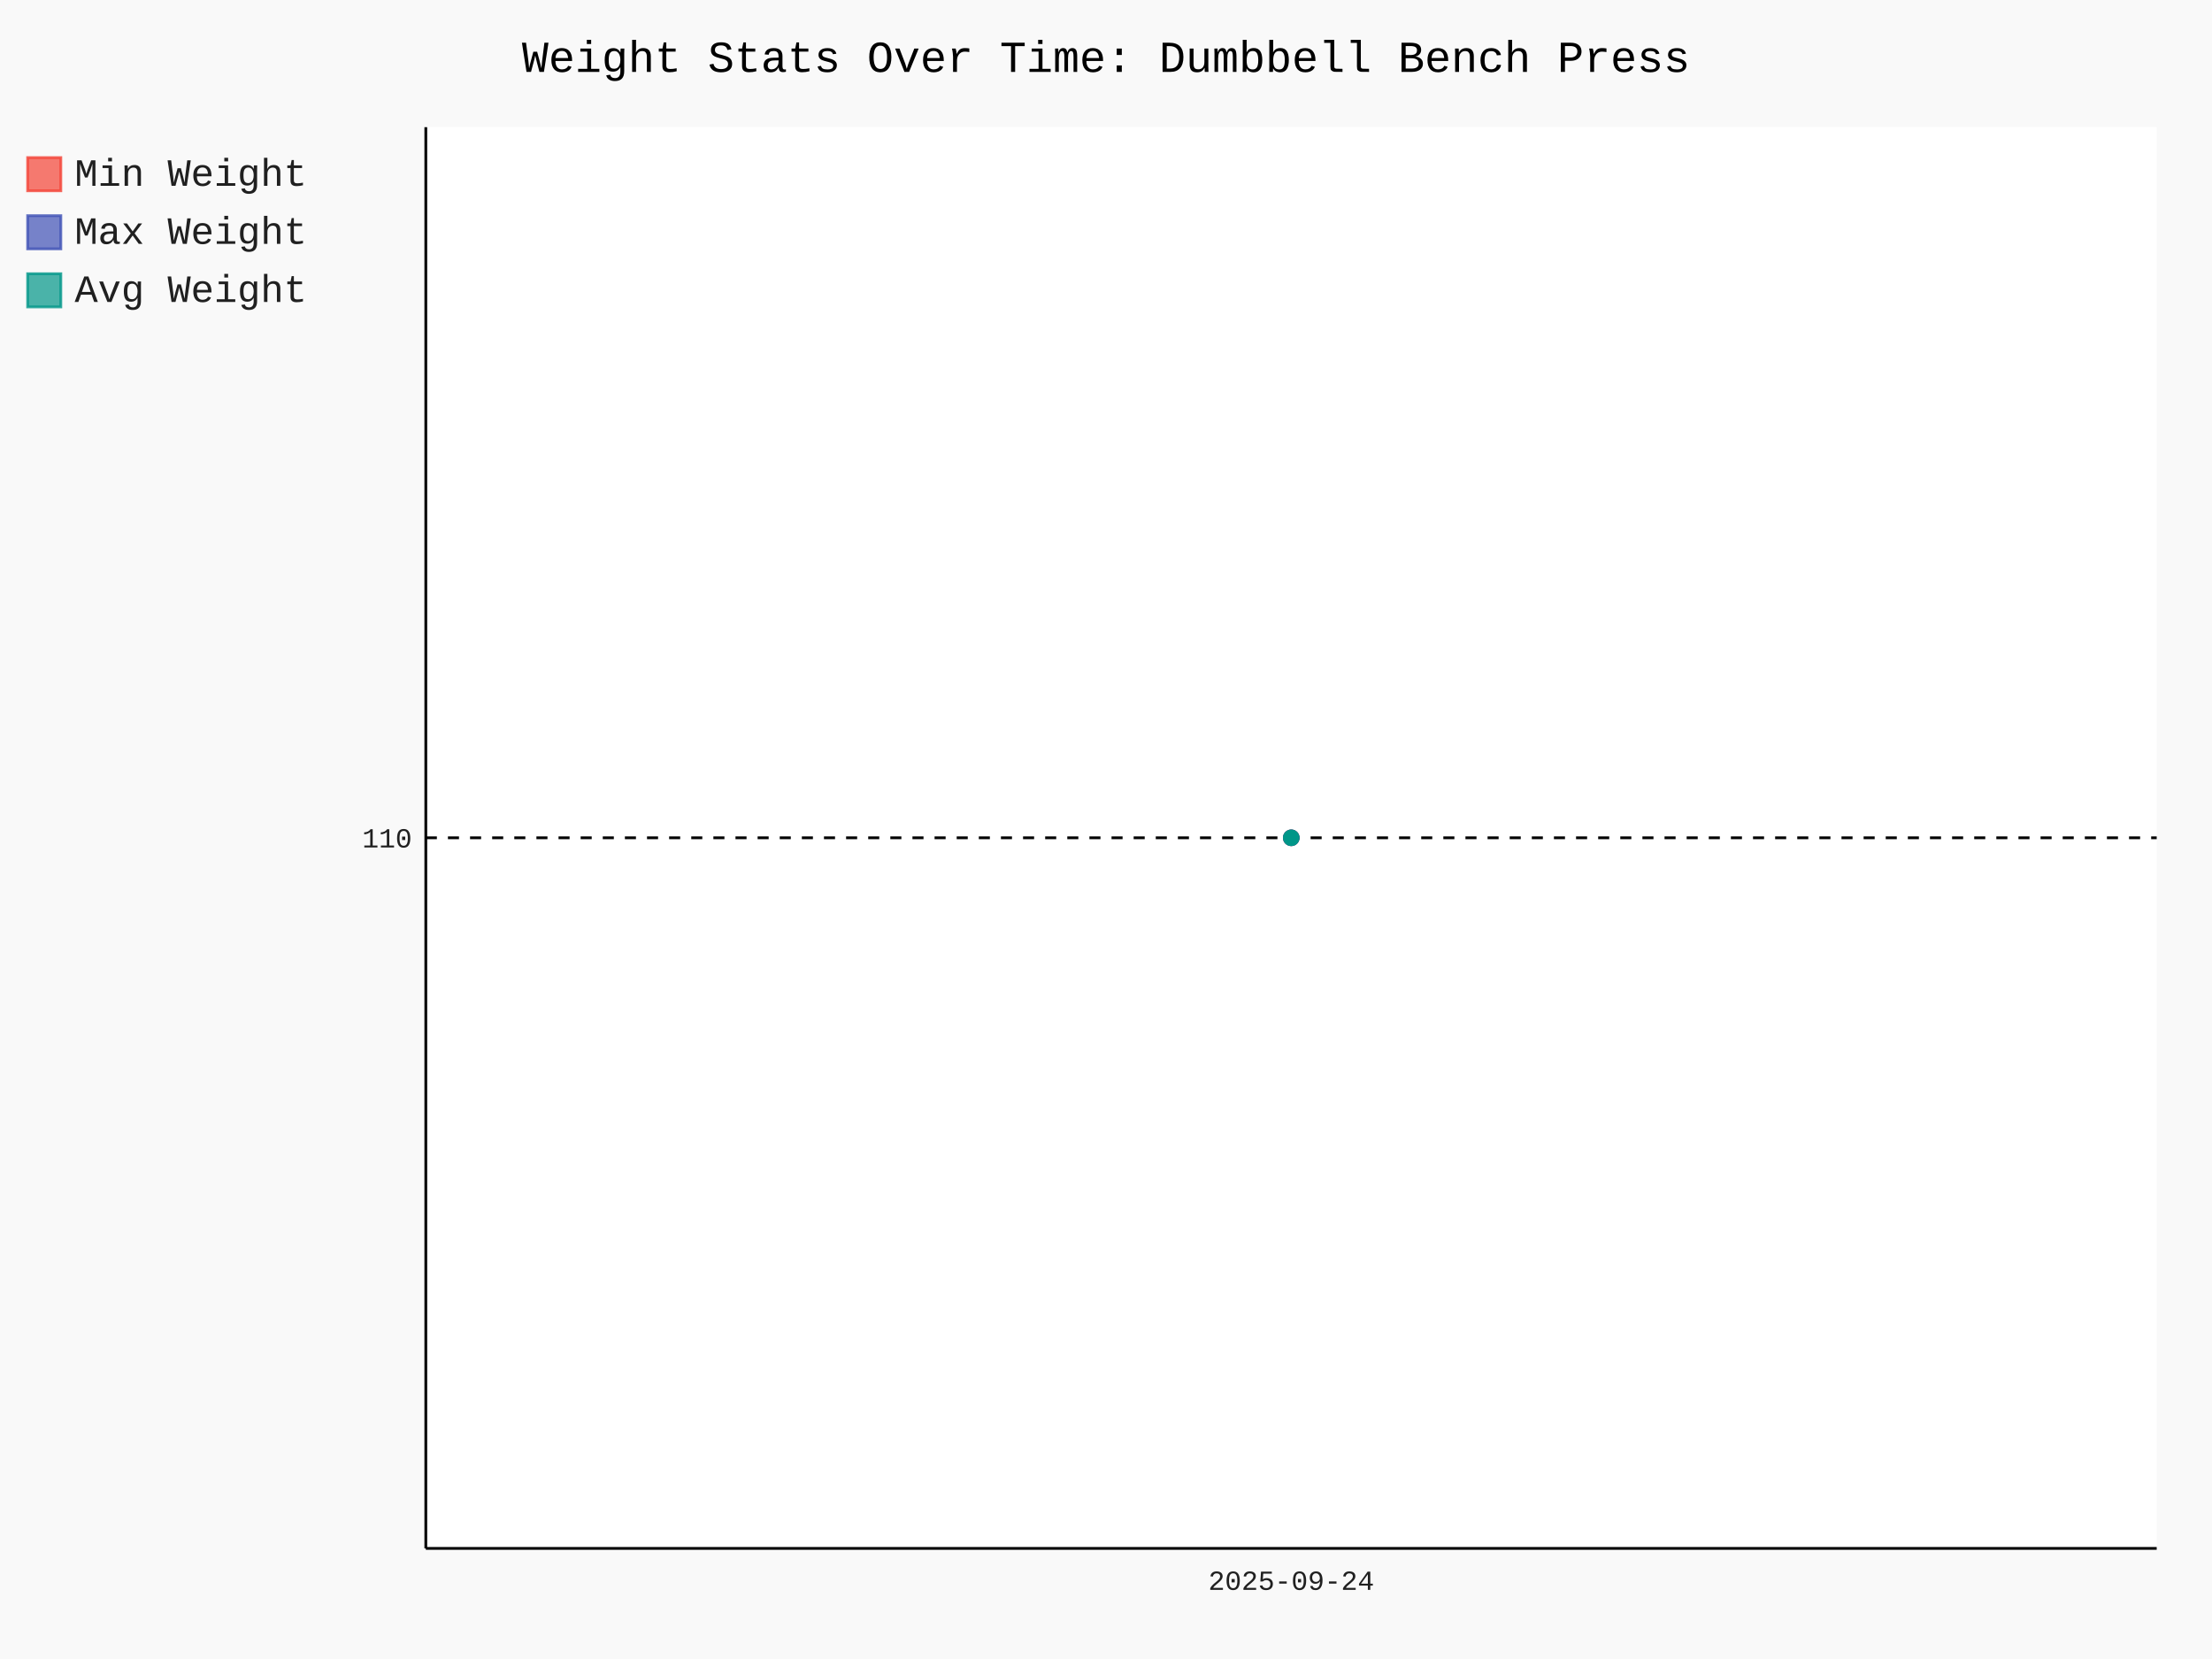
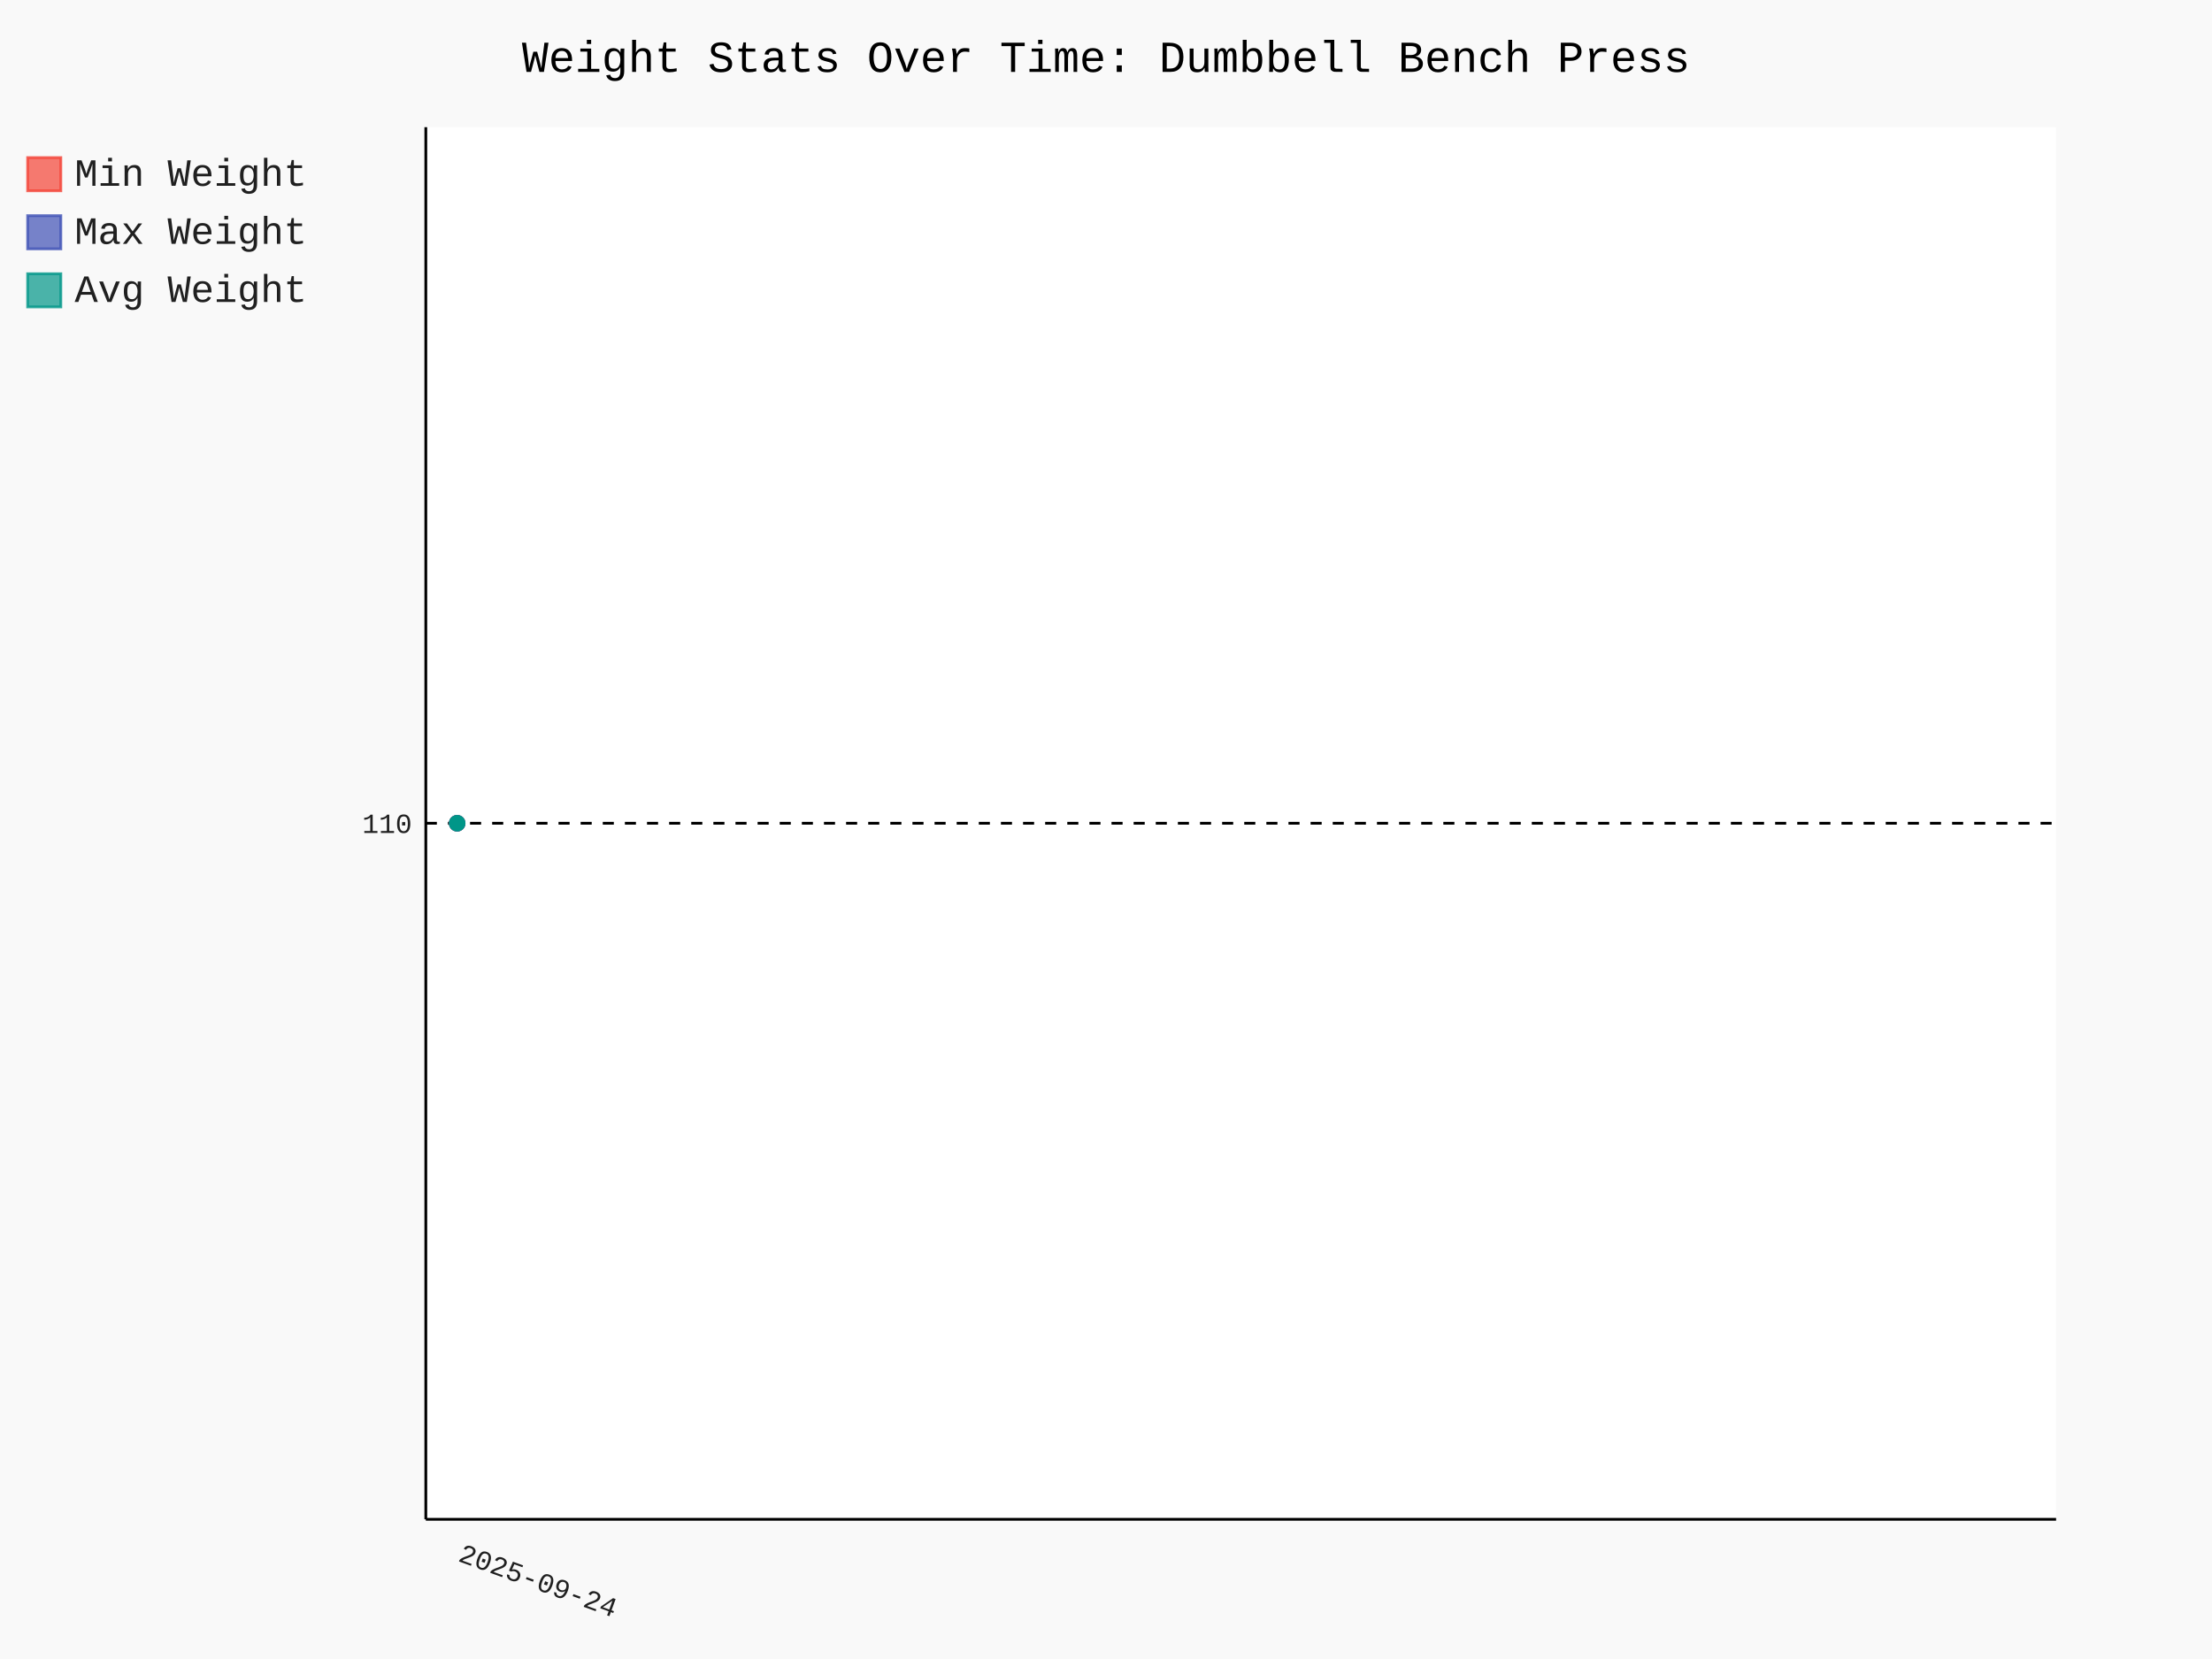
- <svg xmlns="http://www.w3.org/2000/svg" id="chart-bed498fa-913b-47bf-b1f5-f109979a5def" class="pygal-chart" viewBox="0 0 800 600">
+ <svg xmlns="http://www.w3.org/2000/svg" id="chart-354b71a7-85ce-4b01-a97b-8697247d68c0" class="pygal-chart" viewBox="0 0 800 600">
  <defs>
-     <style type="text/css">#chart-bed498fa-913b-47bf-b1f5-f109979a5def{-webkit-user-select:none;-webkit-font-smoothing:antialiased;font-family:Consolas,"Liberation Mono",Menlo,Courier,monospace}#chart-bed498fa-913b-47bf-b1f5-f109979a5def .title{font-family:Consolas,"Liberation Mono",Menlo,Courier,monospace;font-size:16px}#chart-bed498fa-913b-47bf-b1f5-f109979a5def .legends .legend text{font-family:Consolas,"Liberation Mono",Menlo,Courier,monospace;font-size:14px}#chart-bed498fa-913b-47bf-b1f5-f109979a5def .axis text{font-family:Consolas,"Liberation Mono",Menlo,Courier,monospace;font-size:10px}#chart-bed498fa-913b-47bf-b1f5-f109979a5def .axis text.major{font-family:Consolas,"Liberation Mono",Menlo,Courier,monospace;font-size:10px}#chart-bed498fa-913b-47bf-b1f5-f109979a5def .text-overlay text.value{font-family:Consolas,"Liberation Mono",Menlo,Courier,monospace;font-size:16px}#chart-bed498fa-913b-47bf-b1f5-f109979a5def .text-overlay text.label{font-family:Consolas,"Liberation Mono",Menlo,Courier,monospace;font-size:10px}#chart-bed498fa-913b-47bf-b1f5-f109979a5def .tooltip{font-family:Consolas,"Liberation Mono",Menlo,Courier,monospace;font-size:14px}#chart-bed498fa-913b-47bf-b1f5-f109979a5def text.no_data{font-family:Consolas,"Liberation Mono",Menlo,Courier,monospace;font-size:64px}
- #chart-bed498fa-913b-47bf-b1f5-f109979a5def{background-color:rgba(249,249,249,1)}#chart-bed498fa-913b-47bf-b1f5-f109979a5def path,#chart-bed498fa-913b-47bf-b1f5-f109979a5def line,#chart-bed498fa-913b-47bf-b1f5-f109979a5def rect,#chart-bed498fa-913b-47bf-b1f5-f109979a5def circle{-webkit-transition:150ms;-moz-transition:150ms;transition:150ms}#chart-bed498fa-913b-47bf-b1f5-f109979a5def .graph &gt; .background{fill:rgba(249,249,249,1)}#chart-bed498fa-913b-47bf-b1f5-f109979a5def .plot &gt; .background{fill:rgba(255,255,255,1)}#chart-bed498fa-913b-47bf-b1f5-f109979a5def .graph{fill:rgba(0,0,0,.87)}#chart-bed498fa-913b-47bf-b1f5-f109979a5def text.no_data{fill:rgba(0,0,0,1)}#chart-bed498fa-913b-47bf-b1f5-f109979a5def .title{fill:rgba(0,0,0,1)}#chart-bed498fa-913b-47bf-b1f5-f109979a5def .legends .legend text{fill:rgba(0,0,0,.87)}#chart-bed498fa-913b-47bf-b1f5-f109979a5def .legends .legend:hover text{fill:rgba(0,0,0,1)}#chart-bed498fa-913b-47bf-b1f5-f109979a5def .axis .line{stroke:rgba(0,0,0,1)}#chart-bed498fa-913b-47bf-b1f5-f109979a5def .axis .guide.line{stroke:rgba(0,0,0,.54)}#chart-bed498fa-913b-47bf-b1f5-f109979a5def .axis .major.line{stroke:rgba(0,0,0,.87)}#chart-bed498fa-913b-47bf-b1f5-f109979a5def .axis text.major{fill:rgba(0,0,0,1)}#chart-bed498fa-913b-47bf-b1f5-f109979a5def .axis.y .guides:hover .guide.line,#chart-bed498fa-913b-47bf-b1f5-f109979a5def .line-graph .axis.x .guides:hover .guide.line,#chart-bed498fa-913b-47bf-b1f5-f109979a5def .stackedline-graph .axis.x .guides:hover .guide.line,#chart-bed498fa-913b-47bf-b1f5-f109979a5def .xy-graph .axis.x .guides:hover .guide.line{stroke:rgba(0,0,0,1)}#chart-bed498fa-913b-47bf-b1f5-f109979a5def .axis .guides:hover text{fill:rgba(0,0,0,1)}#chart-bed498fa-913b-47bf-b1f5-f109979a5def .reactive{fill-opacity:.7;stroke-opacity:.8;stroke-width:1}#chart-bed498fa-913b-47bf-b1f5-f109979a5def .ci{stroke:rgba(0,0,0,.87)}#chart-bed498fa-913b-47bf-b1f5-f109979a5def .reactive.active,#chart-bed498fa-913b-47bf-b1f5-f109979a5def .active .reactive{fill-opacity:.8;stroke-opacity:.9;stroke-width:4}#chart-bed498fa-913b-47bf-b1f5-f109979a5def .ci .reactive.active{stroke-width:1.5}#chart-bed498fa-913b-47bf-b1f5-f109979a5def .series text{fill:rgba(0,0,0,1)}#chart-bed498fa-913b-47bf-b1f5-f109979a5def .tooltip rect{fill:rgba(255,255,255,1);stroke:rgba(0,0,0,1);-webkit-transition:opacity 150ms;-moz-transition:opacity 150ms;transition:opacity 150ms}#chart-bed498fa-913b-47bf-b1f5-f109979a5def .tooltip .label{fill:rgba(0,0,0,.87)}#chart-bed498fa-913b-47bf-b1f5-f109979a5def .tooltip .label{fill:rgba(0,0,0,.87)}#chart-bed498fa-913b-47bf-b1f5-f109979a5def .tooltip .legend{font-size:.8em;fill:rgba(0,0,0,.54)}#chart-bed498fa-913b-47bf-b1f5-f109979a5def .tooltip .x_label{font-size:.6em;fill:rgba(0,0,0,1)}#chart-bed498fa-913b-47bf-b1f5-f109979a5def .tooltip .xlink{font-size:.5em;text-decoration:underline}#chart-bed498fa-913b-47bf-b1f5-f109979a5def .tooltip .value{font-size:1.5em}#chart-bed498fa-913b-47bf-b1f5-f109979a5def .bound{font-size:.5em}#chart-bed498fa-913b-47bf-b1f5-f109979a5def .max-value{font-size:.75em;fill:rgba(0,0,0,.54)}#chart-bed498fa-913b-47bf-b1f5-f109979a5def .map-element{fill:rgba(255,255,255,1);stroke:rgba(0,0,0,.54) !important}#chart-bed498fa-913b-47bf-b1f5-f109979a5def .map-element .reactive{fill-opacity:inherit;stroke-opacity:inherit}#chart-bed498fa-913b-47bf-b1f5-f109979a5def .color-0,#chart-bed498fa-913b-47bf-b1f5-f109979a5def .color-0 a:visited{stroke:#F44336;fill:#F44336}#chart-bed498fa-913b-47bf-b1f5-f109979a5def .color-1,#chart-bed498fa-913b-47bf-b1f5-f109979a5def .color-1 a:visited{stroke:#3F51B5;fill:#3F51B5}#chart-bed498fa-913b-47bf-b1f5-f109979a5def .color-2,#chart-bed498fa-913b-47bf-b1f5-f109979a5def .color-2 a:visited{stroke:#009688;fill:#009688}#chart-bed498fa-913b-47bf-b1f5-f109979a5def .text-overlay .color-0 text{fill:black}#chart-bed498fa-913b-47bf-b1f5-f109979a5def .text-overlay .color-1 text{fill:black}#chart-bed498fa-913b-47bf-b1f5-f109979a5def .text-overlay .color-2 text{fill:black}
- #chart-bed498fa-913b-47bf-b1f5-f109979a5def text.no_data{text-anchor:middle}#chart-bed498fa-913b-47bf-b1f5-f109979a5def .guide.line{fill:none}#chart-bed498fa-913b-47bf-b1f5-f109979a5def .centered{text-anchor:middle}#chart-bed498fa-913b-47bf-b1f5-f109979a5def .title{text-anchor:middle}#chart-bed498fa-913b-47bf-b1f5-f109979a5def .legends .legend text{fill-opacity:1}#chart-bed498fa-913b-47bf-b1f5-f109979a5def .axis.x text{text-anchor:middle}#chart-bed498fa-913b-47bf-b1f5-f109979a5def .axis.x:not(.web) text[transform]{text-anchor:start}#chart-bed498fa-913b-47bf-b1f5-f109979a5def .axis.x:not(.web) text[transform].backwards{text-anchor:end}#chart-bed498fa-913b-47bf-b1f5-f109979a5def .axis.y text{text-anchor:end}#chart-bed498fa-913b-47bf-b1f5-f109979a5def .axis.y text[transform].backwards{text-anchor:start}#chart-bed498fa-913b-47bf-b1f5-f109979a5def .axis.y2 text{text-anchor:start}#chart-bed498fa-913b-47bf-b1f5-f109979a5def .axis.y2 text[transform].backwards{text-anchor:end}#chart-bed498fa-913b-47bf-b1f5-f109979a5def .axis .guide.line{stroke-dasharray:4,4;stroke:black}#chart-bed498fa-913b-47bf-b1f5-f109979a5def .axis .major.guide.line{stroke-dasharray:6,6;stroke:black}#chart-bed498fa-913b-47bf-b1f5-f109979a5def .horizontal .axis.y .guide.line,#chart-bed498fa-913b-47bf-b1f5-f109979a5def .horizontal .axis.y2 .guide.line,#chart-bed498fa-913b-47bf-b1f5-f109979a5def .vertical .axis.x .guide.line{opacity:0}#chart-bed498fa-913b-47bf-b1f5-f109979a5def .horizontal .axis.always_show .guide.line,#chart-bed498fa-913b-47bf-b1f5-f109979a5def .vertical .axis.always_show .guide.line{opacity:1 !important}#chart-bed498fa-913b-47bf-b1f5-f109979a5def .axis.y .guides:hover .guide.line,#chart-bed498fa-913b-47bf-b1f5-f109979a5def .axis.y2 .guides:hover .guide.line,#chart-bed498fa-913b-47bf-b1f5-f109979a5def .axis.x .guides:hover .guide.line{opacity:1}#chart-bed498fa-913b-47bf-b1f5-f109979a5def .axis .guides:hover text{opacity:1}#chart-bed498fa-913b-47bf-b1f5-f109979a5def .nofill{fill:none}#chart-bed498fa-913b-47bf-b1f5-f109979a5def .subtle-fill{fill-opacity:.2}#chart-bed498fa-913b-47bf-b1f5-f109979a5def .dot{stroke-width:1px;fill-opacity:1;stroke-opacity:1}#chart-bed498fa-913b-47bf-b1f5-f109979a5def .dot.active{stroke-width:5px}#chart-bed498fa-913b-47bf-b1f5-f109979a5def .dot.negative{fill:transparent}#chart-bed498fa-913b-47bf-b1f5-f109979a5def text,#chart-bed498fa-913b-47bf-b1f5-f109979a5def tspan{stroke:none !important}#chart-bed498fa-913b-47bf-b1f5-f109979a5def .series text.active{opacity:1}#chart-bed498fa-913b-47bf-b1f5-f109979a5def .tooltip rect{fill-opacity:.95;stroke-width:.5}#chart-bed498fa-913b-47bf-b1f5-f109979a5def .tooltip text{fill-opacity:1}#chart-bed498fa-913b-47bf-b1f5-f109979a5def .showable{visibility:hidden}#chart-bed498fa-913b-47bf-b1f5-f109979a5def .showable.shown{visibility:visible}#chart-bed498fa-913b-47bf-b1f5-f109979a5def .gauge-background{fill:rgba(229,229,229,1);stroke:none}#chart-bed498fa-913b-47bf-b1f5-f109979a5def .bg-lines{stroke:rgba(249,249,249,1);stroke-width:2px}</style>
+     <style type="text/css">#chart-354b71a7-85ce-4b01-a97b-8697247d68c0{-webkit-user-select:none;-webkit-font-smoothing:antialiased;font-family:Consolas,"Liberation Mono",Menlo,Courier,monospace}#chart-354b71a7-85ce-4b01-a97b-8697247d68c0 .title{font-family:Consolas,"Liberation Mono",Menlo,Courier,monospace;font-size:16px}#chart-354b71a7-85ce-4b01-a97b-8697247d68c0 .legends .legend text{font-family:Consolas,"Liberation Mono",Menlo,Courier,monospace;font-size:14px}#chart-354b71a7-85ce-4b01-a97b-8697247d68c0 .axis text{font-family:Consolas,"Liberation Mono",Menlo,Courier,monospace;font-size:10px}#chart-354b71a7-85ce-4b01-a97b-8697247d68c0 .axis text.major{font-family:Consolas,"Liberation Mono",Menlo,Courier,monospace;font-size:10px}#chart-354b71a7-85ce-4b01-a97b-8697247d68c0 .text-overlay text.value{font-family:Consolas,"Liberation Mono",Menlo,Courier,monospace;font-size:16px}#chart-354b71a7-85ce-4b01-a97b-8697247d68c0 .text-overlay text.label{font-family:Consolas,"Liberation Mono",Menlo,Courier,monospace;font-size:10px}#chart-354b71a7-85ce-4b01-a97b-8697247d68c0 .tooltip{font-family:Consolas,"Liberation Mono",Menlo,Courier,monospace;font-size:14px}#chart-354b71a7-85ce-4b01-a97b-8697247d68c0 text.no_data{font-family:Consolas,"Liberation Mono",Menlo,Courier,monospace;font-size:64px}
+ #chart-354b71a7-85ce-4b01-a97b-8697247d68c0{background-color:rgba(249,249,249,1)}#chart-354b71a7-85ce-4b01-a97b-8697247d68c0 path,#chart-354b71a7-85ce-4b01-a97b-8697247d68c0 line,#chart-354b71a7-85ce-4b01-a97b-8697247d68c0 rect,#chart-354b71a7-85ce-4b01-a97b-8697247d68c0 circle{-webkit-transition:150ms;-moz-transition:150ms;transition:150ms}#chart-354b71a7-85ce-4b01-a97b-8697247d68c0 .graph &gt; .background{fill:rgba(249,249,249,1)}#chart-354b71a7-85ce-4b01-a97b-8697247d68c0 .plot &gt; .background{fill:rgba(255,255,255,1)}#chart-354b71a7-85ce-4b01-a97b-8697247d68c0 .graph{fill:rgba(0,0,0,.87)}#chart-354b71a7-85ce-4b01-a97b-8697247d68c0 text.no_data{fill:rgba(0,0,0,1)}#chart-354b71a7-85ce-4b01-a97b-8697247d68c0 .title{fill:rgba(0,0,0,1)}#chart-354b71a7-85ce-4b01-a97b-8697247d68c0 .legends .legend text{fill:rgba(0,0,0,.87)}#chart-354b71a7-85ce-4b01-a97b-8697247d68c0 .legends .legend:hover text{fill:rgba(0,0,0,1)}#chart-354b71a7-85ce-4b01-a97b-8697247d68c0 .axis .line{stroke:rgba(0,0,0,1)}#chart-354b71a7-85ce-4b01-a97b-8697247d68c0 .axis .guide.line{stroke:rgba(0,0,0,.54)}#chart-354b71a7-85ce-4b01-a97b-8697247d68c0 .axis .major.line{stroke:rgba(0,0,0,.87)}#chart-354b71a7-85ce-4b01-a97b-8697247d68c0 .axis text.major{fill:rgba(0,0,0,1)}#chart-354b71a7-85ce-4b01-a97b-8697247d68c0 .axis.y .guides:hover .guide.line,#chart-354b71a7-85ce-4b01-a97b-8697247d68c0 .line-graph .axis.x .guides:hover .guide.line,#chart-354b71a7-85ce-4b01-a97b-8697247d68c0 .stackedline-graph .axis.x .guides:hover .guide.line,#chart-354b71a7-85ce-4b01-a97b-8697247d68c0 .xy-graph .axis.x .guides:hover .guide.line{stroke:rgba(0,0,0,1)}#chart-354b71a7-85ce-4b01-a97b-8697247d68c0 .axis .guides:hover text{fill:rgba(0,0,0,1)}#chart-354b71a7-85ce-4b01-a97b-8697247d68c0 .reactive{fill-opacity:.7;stroke-opacity:.8;stroke-width:1}#chart-354b71a7-85ce-4b01-a97b-8697247d68c0 .ci{stroke:rgba(0,0,0,.87)}#chart-354b71a7-85ce-4b01-a97b-8697247d68c0 .reactive.active,#chart-354b71a7-85ce-4b01-a97b-8697247d68c0 .active .reactive{fill-opacity:.8;stroke-opacity:.9;stroke-width:4}#chart-354b71a7-85ce-4b01-a97b-8697247d68c0 .ci .reactive.active{stroke-width:1.5}#chart-354b71a7-85ce-4b01-a97b-8697247d68c0 .series text{fill:rgba(0,0,0,1)}#chart-354b71a7-85ce-4b01-a97b-8697247d68c0 .tooltip rect{fill:rgba(255,255,255,1);stroke:rgba(0,0,0,1);-webkit-transition:opacity 150ms;-moz-transition:opacity 150ms;transition:opacity 150ms}#chart-354b71a7-85ce-4b01-a97b-8697247d68c0 .tooltip .label{fill:rgba(0,0,0,.87)}#chart-354b71a7-85ce-4b01-a97b-8697247d68c0 .tooltip .label{fill:rgba(0,0,0,.87)}#chart-354b71a7-85ce-4b01-a97b-8697247d68c0 .tooltip .legend{font-size:.8em;fill:rgba(0,0,0,.54)}#chart-354b71a7-85ce-4b01-a97b-8697247d68c0 .tooltip .x_label{font-size:.6em;fill:rgba(0,0,0,1)}#chart-354b71a7-85ce-4b01-a97b-8697247d68c0 .tooltip .xlink{font-size:.5em;text-decoration:underline}#chart-354b71a7-85ce-4b01-a97b-8697247d68c0 .tooltip .value{font-size:1.5em}#chart-354b71a7-85ce-4b01-a97b-8697247d68c0 .bound{font-size:.5em}#chart-354b71a7-85ce-4b01-a97b-8697247d68c0 .max-value{font-size:.75em;fill:rgba(0,0,0,.54)}#chart-354b71a7-85ce-4b01-a97b-8697247d68c0 .map-element{fill:rgba(255,255,255,1);stroke:rgba(0,0,0,.54) !important}#chart-354b71a7-85ce-4b01-a97b-8697247d68c0 .map-element .reactive{fill-opacity:inherit;stroke-opacity:inherit}#chart-354b71a7-85ce-4b01-a97b-8697247d68c0 .color-0,#chart-354b71a7-85ce-4b01-a97b-8697247d68c0 .color-0 a:visited{stroke:#F44336;fill:#F44336}#chart-354b71a7-85ce-4b01-a97b-8697247d68c0 .color-1,#chart-354b71a7-85ce-4b01-a97b-8697247d68c0 .color-1 a:visited{stroke:#3F51B5;fill:#3F51B5}#chart-354b71a7-85ce-4b01-a97b-8697247d68c0 .color-2,#chart-354b71a7-85ce-4b01-a97b-8697247d68c0 .color-2 a:visited{stroke:#009688;fill:#009688}#chart-354b71a7-85ce-4b01-a97b-8697247d68c0 .text-overlay .color-0 text{fill:black}#chart-354b71a7-85ce-4b01-a97b-8697247d68c0 .text-overlay .color-1 text{fill:black}#chart-354b71a7-85ce-4b01-a97b-8697247d68c0 .text-overlay .color-2 text{fill:black}
+ #chart-354b71a7-85ce-4b01-a97b-8697247d68c0 text.no_data{text-anchor:middle}#chart-354b71a7-85ce-4b01-a97b-8697247d68c0 .guide.line{fill:none}#chart-354b71a7-85ce-4b01-a97b-8697247d68c0 .centered{text-anchor:middle}#chart-354b71a7-85ce-4b01-a97b-8697247d68c0 .title{text-anchor:middle}#chart-354b71a7-85ce-4b01-a97b-8697247d68c0 .legends .legend text{fill-opacity:1}#chart-354b71a7-85ce-4b01-a97b-8697247d68c0 .axis.x text{text-anchor:middle}#chart-354b71a7-85ce-4b01-a97b-8697247d68c0 .axis.x:not(.web) text[transform]{text-anchor:start}#chart-354b71a7-85ce-4b01-a97b-8697247d68c0 .axis.x:not(.web) text[transform].backwards{text-anchor:end}#chart-354b71a7-85ce-4b01-a97b-8697247d68c0 .axis.y text{text-anchor:end}#chart-354b71a7-85ce-4b01-a97b-8697247d68c0 .axis.y text[transform].backwards{text-anchor:start}#chart-354b71a7-85ce-4b01-a97b-8697247d68c0 .axis.y2 text{text-anchor:start}#chart-354b71a7-85ce-4b01-a97b-8697247d68c0 .axis.y2 text[transform].backwards{text-anchor:end}#chart-354b71a7-85ce-4b01-a97b-8697247d68c0 .axis .guide.line{stroke-dasharray:4,4;stroke:black}#chart-354b71a7-85ce-4b01-a97b-8697247d68c0 .axis .major.guide.line{stroke-dasharray:6,6;stroke:black}#chart-354b71a7-85ce-4b01-a97b-8697247d68c0 .horizontal .axis.y .guide.line,#chart-354b71a7-85ce-4b01-a97b-8697247d68c0 .horizontal .axis.y2 .guide.line,#chart-354b71a7-85ce-4b01-a97b-8697247d68c0 .vertical .axis.x .guide.line{opacity:0}#chart-354b71a7-85ce-4b01-a97b-8697247d68c0 .horizontal .axis.always_show .guide.line,#chart-354b71a7-85ce-4b01-a97b-8697247d68c0 .vertical .axis.always_show .guide.line{opacity:1 !important}#chart-354b71a7-85ce-4b01-a97b-8697247d68c0 .axis.y .guides:hover .guide.line,#chart-354b71a7-85ce-4b01-a97b-8697247d68c0 .axis.y2 .guides:hover .guide.line,#chart-354b71a7-85ce-4b01-a97b-8697247d68c0 .axis.x .guides:hover .guide.line{opacity:1}#chart-354b71a7-85ce-4b01-a97b-8697247d68c0 .axis .guides:hover text{opacity:1}#chart-354b71a7-85ce-4b01-a97b-8697247d68c0 .nofill{fill:none}#chart-354b71a7-85ce-4b01-a97b-8697247d68c0 .subtle-fill{fill-opacity:.2}#chart-354b71a7-85ce-4b01-a97b-8697247d68c0 .dot{stroke-width:1px;fill-opacity:1;stroke-opacity:1}#chart-354b71a7-85ce-4b01-a97b-8697247d68c0 .dot.active{stroke-width:5px}#chart-354b71a7-85ce-4b01-a97b-8697247d68c0 .dot.negative{fill:transparent}#chart-354b71a7-85ce-4b01-a97b-8697247d68c0 text,#chart-354b71a7-85ce-4b01-a97b-8697247d68c0 tspan{stroke:none !important}#chart-354b71a7-85ce-4b01-a97b-8697247d68c0 .series text.active{opacity:1}#chart-354b71a7-85ce-4b01-a97b-8697247d68c0 .tooltip rect{fill-opacity:.95;stroke-width:.5}#chart-354b71a7-85ce-4b01-a97b-8697247d68c0 .tooltip text{fill-opacity:1}#chart-354b71a7-85ce-4b01-a97b-8697247d68c0 .showable{visibility:hidden}#chart-354b71a7-85ce-4b01-a97b-8697247d68c0 .showable.shown{visibility:visible}#chart-354b71a7-85ce-4b01-a97b-8697247d68c0 .gauge-background{fill:rgba(229,229,229,1);stroke:none}#chart-354b71a7-85ce-4b01-a97b-8697247d68c0 .bg-lines{stroke:rgba(249,249,249,1);stroke-width:2px}</style>
  </defs>
-   <g class="graph line-graph vertical">
+   <g class="graph xy-graph vertical">
    <rect x="0" y="0" width="800" height="600" class="background" />
    <g transform="translate(154, 46)" class="plot">
-       <rect x="0" y="0" width="626.0" height="514" class="background" />
+       <rect x="0" y="0" width="589.618" height="503.479" class="background" />
      <g class="axis y always_show">
-         <path d="M0 514 h626" class="line" />
+         <path d="M0 503.479 h589.618" class="line" />
        <g class="guides">
-           <path d="M0 257 h626" class="guide line" />
-           <text x="-5" y="260.5" class="">110</text>
+           <path d="M0 251.739 h589.618" class="guide line" />
+           <text x="-5" y="255.239" class="">110</text>
        </g>
      </g>
      <g class="axis x">
-         <path d="M0 0 v514" class="line" />
+         <path d="M0 0 v503.479" class="line" />
        <g class="guides">
-           <path d="M313 0 v514" class="guide line" />
-           <text x="313.0" y="529.0" class="">2025-09-24</text>
+           <path d="M11.339 0 v503.479" class="guide line" />
+           <text x="11.339" y="518.479" class="" transform="rotate(20 11.33881 518.4788)">2025-09-24</text>
        </g>
      </g>
      <g class="series serie-0 color-0" />
      <g class="series serie-1 color-1" />
      <g class="series serie-2 color-2" />
    </g>
    <g class="titles">
      <text x="400.0" y="26" class="title plot_title">Weight Stats Over Time: Dumbbell Bench Press</text>
    </g>
    <g transform="translate(154, 46)" class="plot overlay">
      <g class="series serie-0 color-0">
        <g class="dots">
-           <circle cx="313.0" cy="257" r="2.5" class="dot reactive tooltip-trigger" />
+           <circle cx="11.339" cy="251.739" r="2.5" class="dot reactive tooltip-trigger" />
        </g>
      </g>
      <g class="series serie-1 color-1">
        <g class="dots">
-           <circle cx="313.0" cy="257" r="2.5" class="dot reactive tooltip-trigger" />
+           <circle cx="11.339" cy="251.739" r="2.5" class="dot reactive tooltip-trigger" />
        </g>
      </g>
      <g class="series serie-2 color-2">
        <g class="dots">
-           <circle cx="313.0" cy="257" r="2.5" class="dot reactive tooltip-trigger" />
+           <circle cx="11.339" cy="251.739" r="2.5" class="dot reactive tooltip-trigger" />
        </g>
      </g>
    </g>
    <g transform="translate(154, 46)" class="plot text-overlay">
      <g class="series serie-0 color-0" />
      <g class="series serie-1 color-1" />
      <g class="series serie-2 color-2" />
    </g>
    <g transform="translate(154, 46)" class="plot tooltip-overlay">
      <g transform="translate(0 0)" style="opacity: 0" class="tooltip">
        <rect rx="0" ry="0" width="0" height="0" class="tooltip-box" />
        <g class="text" />
      </g>
    </g>
    <g transform="translate(10, 56)" class="legends">
      <g id="activate-serie-0" class="legend reactive activate-serie">
        <rect x="0.0" y="1.0" width="12" height="12" class="color-0 reactive" />
        <text x="17.0" y="11.2">Min Weight</text>
      </g>
      <g id="activate-serie-1" class="legend reactive activate-serie">
        <rect x="0.0" y="22.0" width="12" height="12" class="color-1 reactive" />
        <text x="17.0" y="32.2">Max Weight</text>
      </g>
      <g id="activate-serie-2" class="legend reactive activate-serie">
        <rect x="0.0" y="43.0" width="12" height="12" class="color-2 reactive" />
        <text x="17.0" y="53.2">Avg Weight</text>
      </g>
    </g>
-     <g transform="translate(790, 56)" class="legends" />
+     <g transform="translate(753, 56)" class="legends" />
  </g>
</svg>
